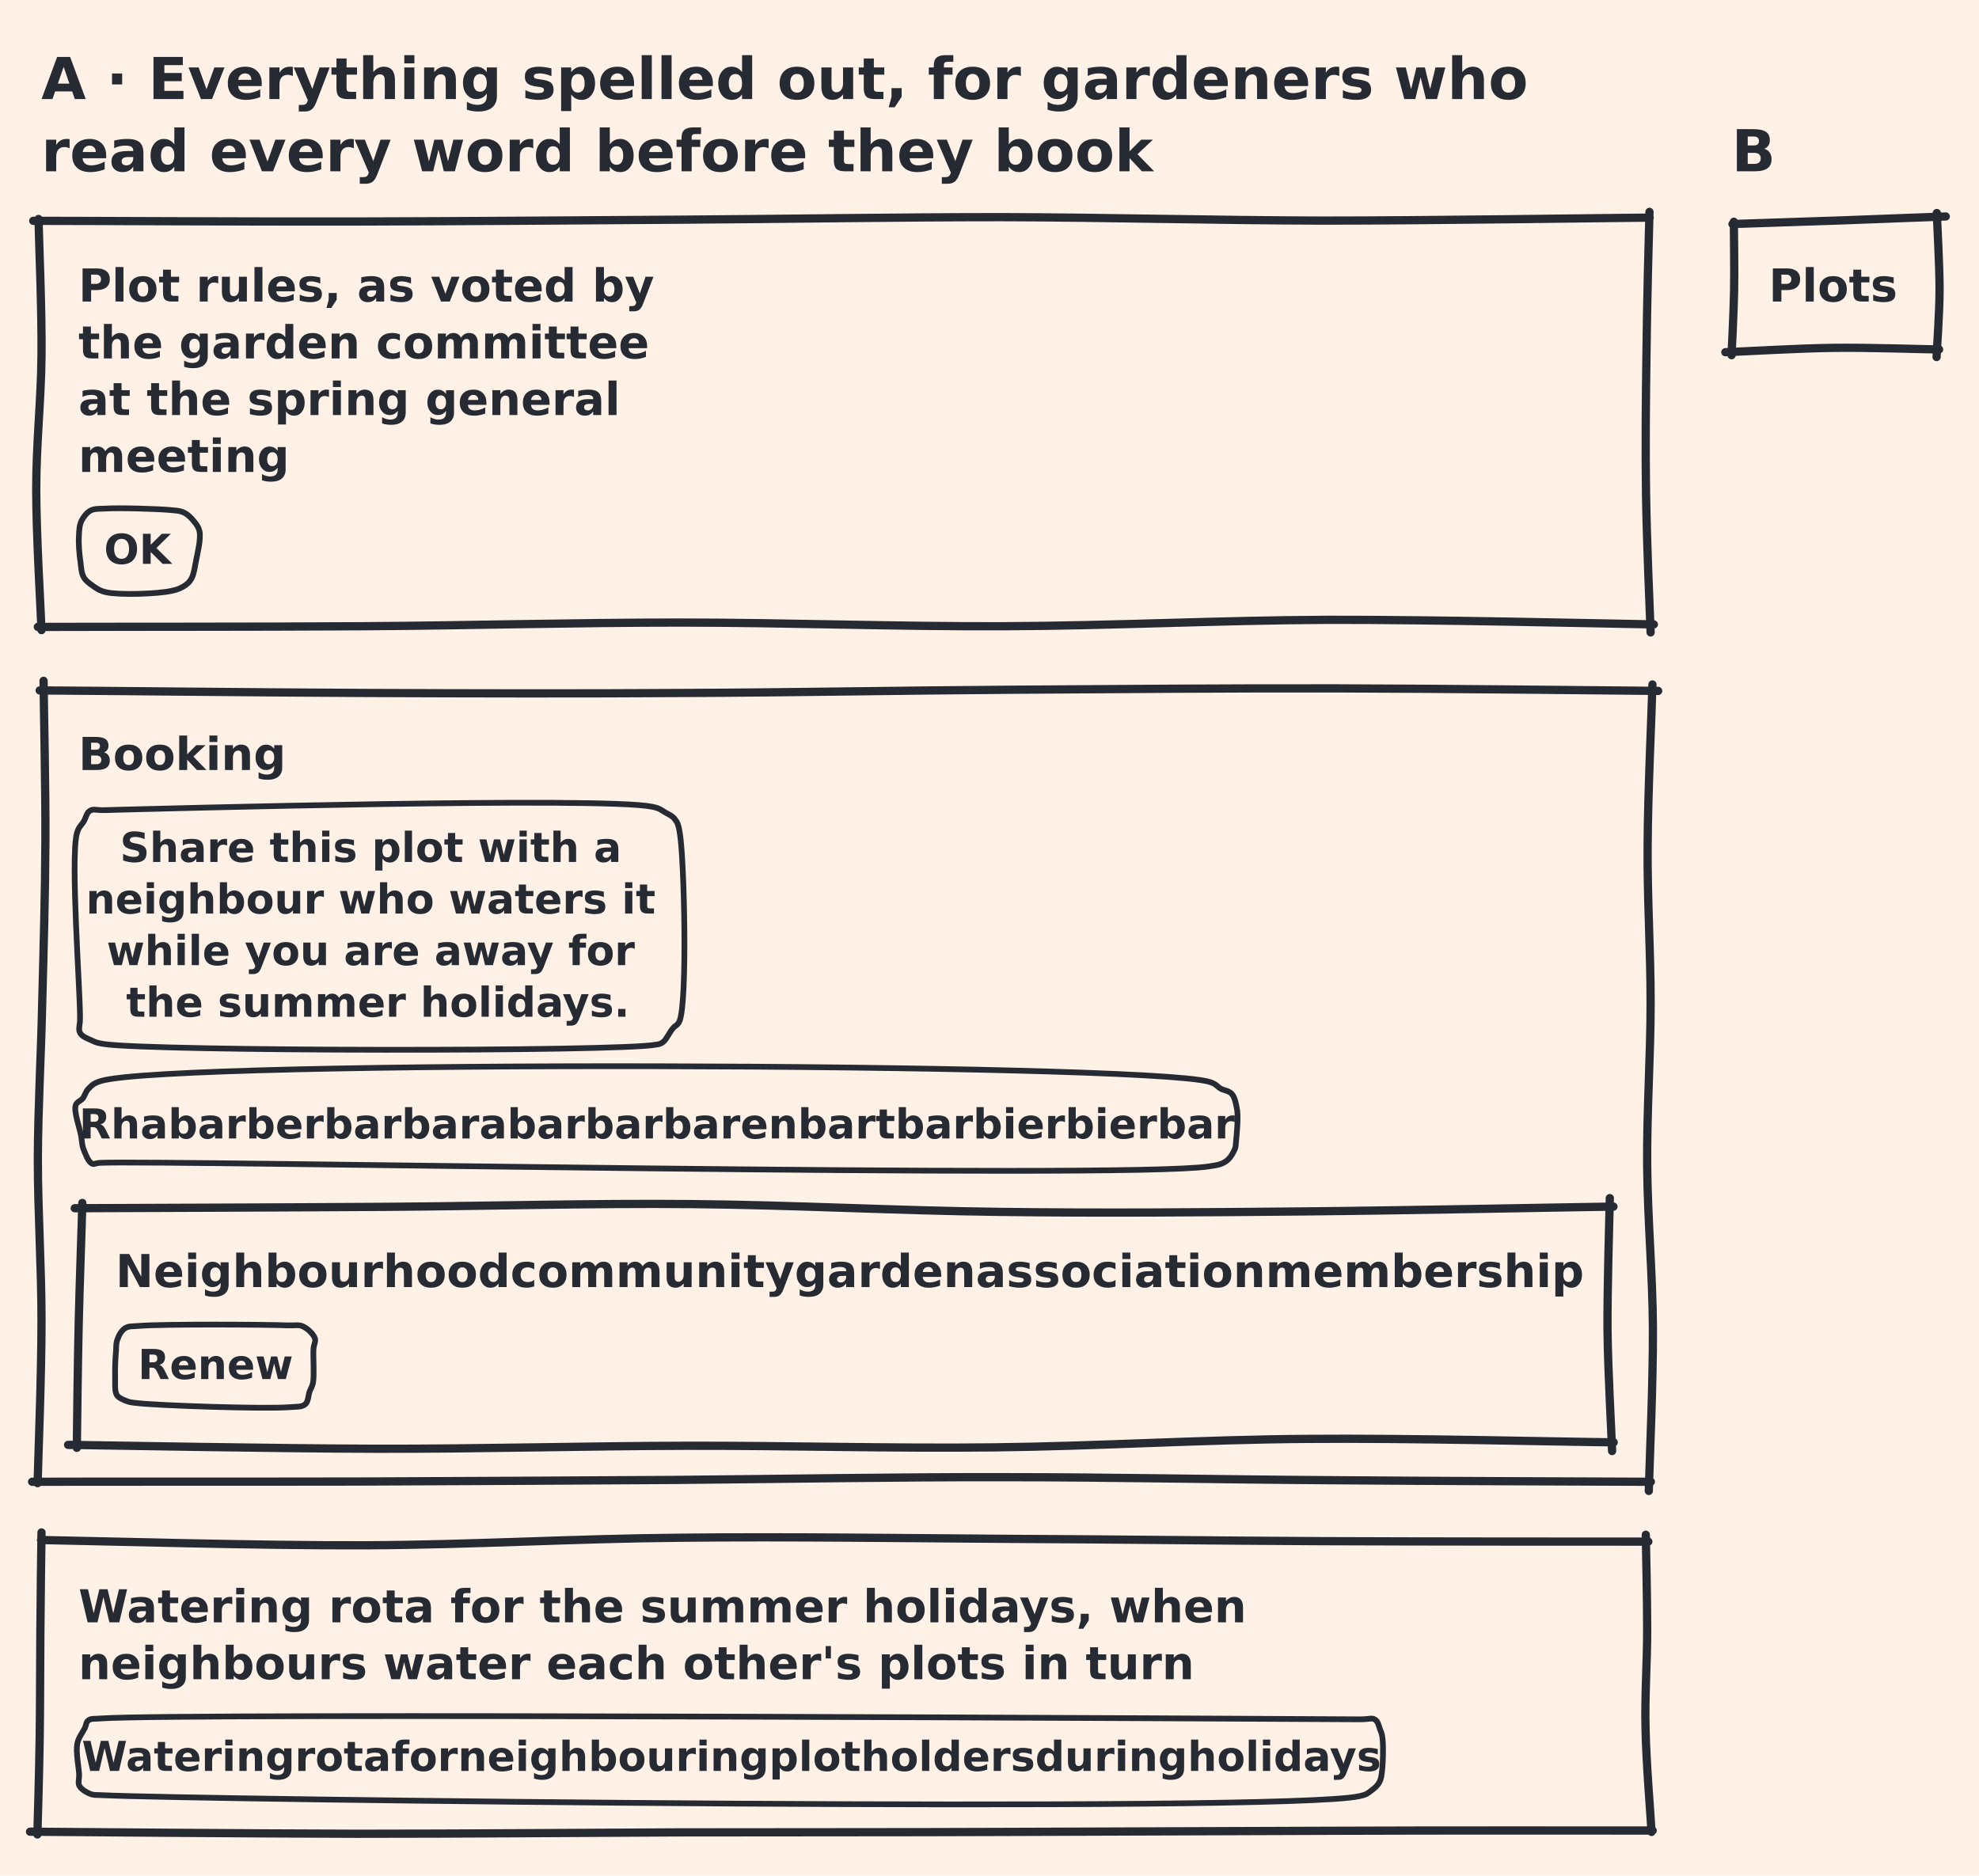
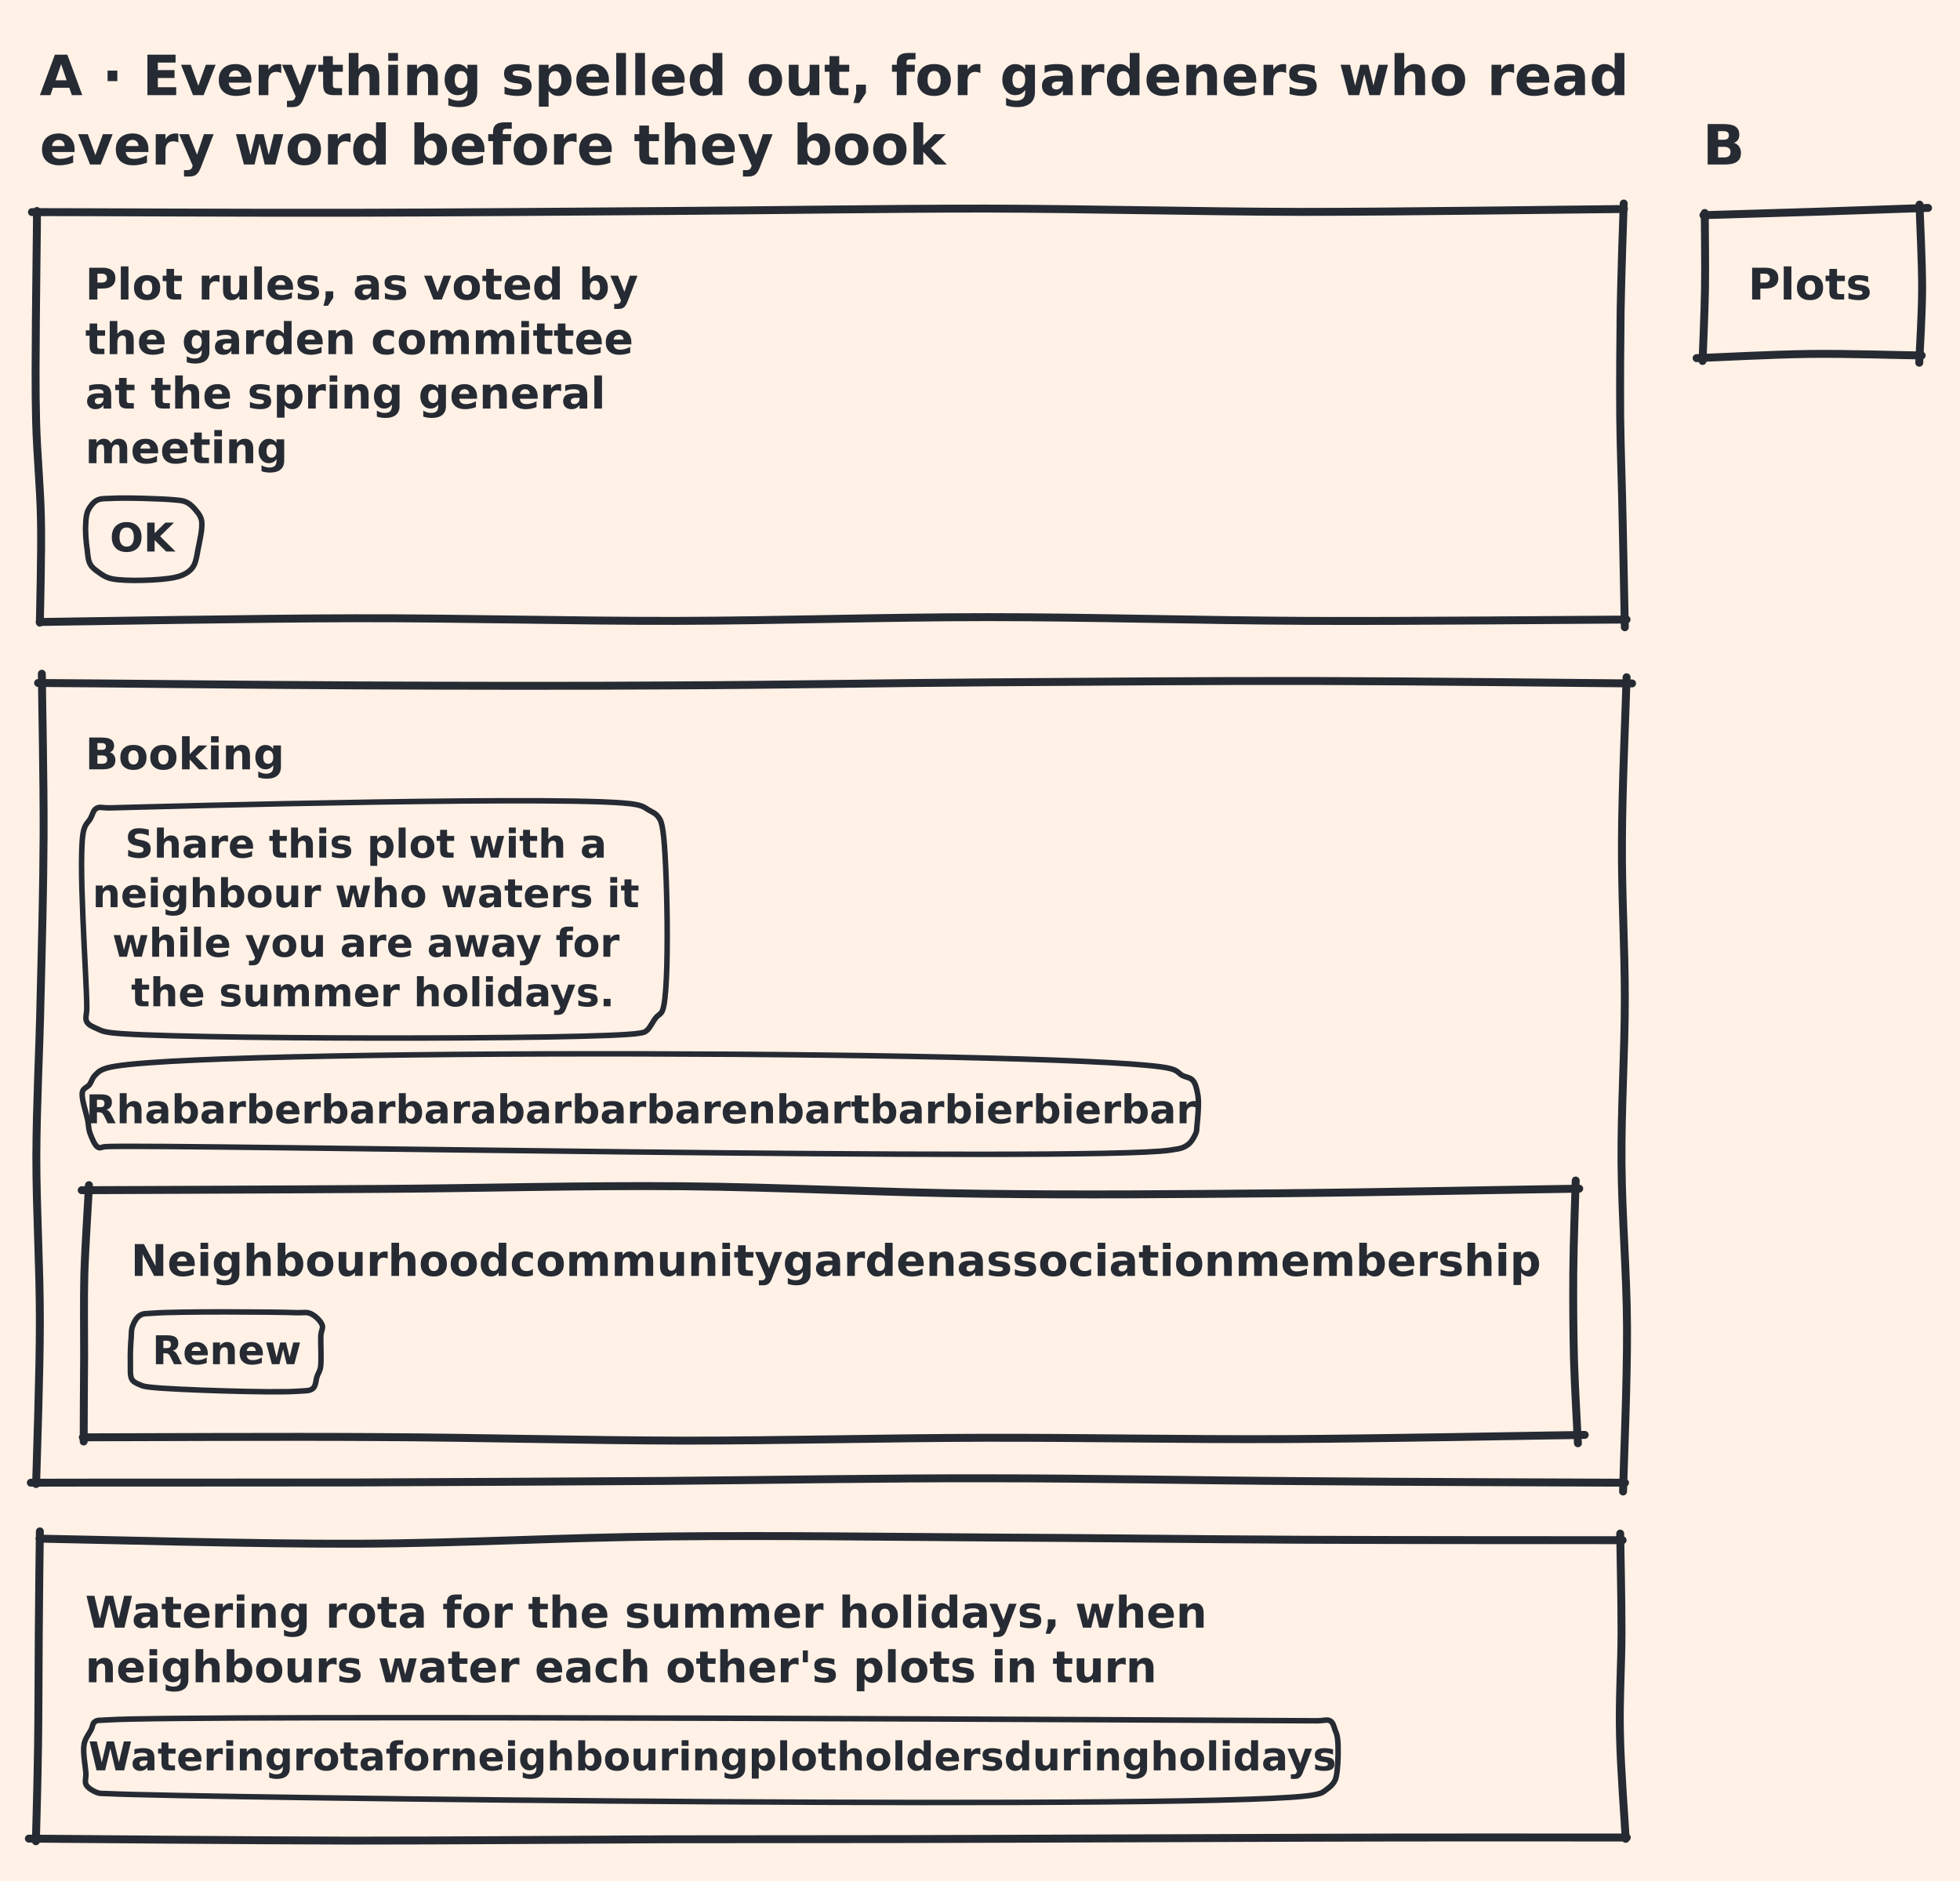
- <svg xmlns="http://www.w3.org/2000/svg" viewBox="-18.0 -96.0 863.0 818.0" width="863.0" height="818.0" role="img">
-   <rect x="-18.0" y="-96.0" width="863.0" height="818.0" fill="#fff1e5" />
+ <svg xmlns="http://www.w3.org/2000/svg" viewBox="-18.0 -96.0 890.0 854.0" width="890.0" height="854.0" role="img">
+   <rect x="-18.0" y="-96.0" width="890.0" height="854.0" fill="#fff1e5" />
  <g class="variant">
    <g class="place">
-       <path d="M-3.5,0.3 C20.1,0.3 90.8,0.7 137.8,0.6 C184.9,0.5 232.1,0.1 279.0,-0.2 C325.8,-0.5 372.1,-1.3 418.8,-1.3 C465.4,-1.2 511.6,0.1 558.7,0.2 C605.8,0.2 677.6,-0.9 701.4,-1.1 M701.3,-3.6 C701.0,6.6 700.2,37.3 700.0,57.8 C699.7,78.3 699.5,99.1 699.8,119.4 C700.1,139.8 701.4,169.7 701.8,179.8 M703.2,176.3 C679.5,175.9 608.1,174.2 560.9,174.3 C513.7,174.5 467.2,176.9 420.1,177.1 C373.1,177.3 325.3,175.5 278.6,175.5 C232.0,175.5 187.0,176.8 140.3,177.1 C93.6,177.4 22.2,177.3 -1.5,177.4 M0.1,178.8 C-0.3,168.5 -2.2,137.2 -2.2,117.3 C-2.2,97.3 -0.1,78.8 0.1,59.2 C0.3,39.6 -1.0,9.5 -1.2,-0.5" fill="none" stroke="#262a33" stroke-width="3.6" stroke-linecap="round" stroke-linejoin="round" />
+       <path d="M-3.5,0.3 C20.7,0.3 93.2,0.7 141.4,0.6 C189.7,0.5 238.1,0.1 286.2,-0.2 C334.2,-0.5 381.7,-1.3 429.6,-1.3 C477.4,-1.2 524.8,0.1 573.1,0.2 C621.4,0.2 695.0,-0.9 719.4,-1.1 M719.3,-3.6 C719.0,4.4 718.2,28.6 717.9,44.7 C717.7,60.9 717.6,77.5 717.7,93.4 C717.9,109.2 718.5,124.1 718.8,140.0 C719.2,155.9 719.6,180.6 719.8,188.8 M720.6,185.3 C696.4,185.4 623.6,186.1 575.3,185.9 C527.0,185.7 478.3,184.2 430.6,184.2 C382.9,184.2 337.0,185.8 289.1,185.9 C241.2,186.0 191.5,184.6 143.3,184.7 C95.1,184.8 23.9,186.1 0.0,186.4 M0.1,186.7 C0.2,178.9 0.9,155.2 0.6,140.0 C0.3,124.7 -1.2,110.6 -1.6,95.4 C-2.0,80.2 -1.8,64.5 -1.7,48.5 C-1.6,32.6 -1.2,7.9 -1.2,-0.2" fill="none" stroke="#262a33" stroke-width="3.6" stroke-linecap="round" stroke-linejoin="round" />
    </g>
    <g class="affordance">
-       <path d="M16.4,137.9 C16.5,135.4 16.6,133.2 17.5,131.2 C18.4,129.4 19.8,127.6 21.4,126.7 C23.1,125.8 24.8,125.9 27.6,125.8 C33.8,125.4 51.5,125.9 57.1,126.5 C59.4,126.7 60.5,126.8 61.9,127.4 C63.3,128.0 64.5,129.0 65.6,130.2 C66.9,131.7 68.5,133.4 69.0,135.7 C69.7,139.1 68.1,145.3 67.4,149.0 C66.9,151.8 66.5,154.3 65.6,156.1 C64.9,157.4 64.2,158.2 63.0,159.1 C61.5,160.2 59.7,161.1 56.7,161.7 C50.8,163.0 34.4,163.6 28.4,162.3 C25.5,161.7 23.9,160.5 22.1,159.2 C20.7,158.2 19.3,157.2 18.5,155.7 C17.5,154.0 17.4,151.6 17.1,149.1 C16.6,145.9 16.2,141.2 16.4,137.9 Z" fill="none" stroke="#262a33" stroke-width="2.5" stroke-linecap="round" stroke-linejoin="round" />
+       <path d="M20.9,142.4 C21.0,139.9 21.1,137.7 22.0,135.7 C22.9,133.9 24.3,132.1 25.9,131.2 C27.6,130.3 29.3,130.4 32.1,130.3 C38.3,129.9 56.0,130.4 61.6,131.0 C63.9,131.2 65.0,131.3 66.4,131.9 C67.8,132.5 69.0,133.5 70.1,134.7 C71.4,136.2 73.0,137.9 73.5,140.2 C74.2,143.6 72.6,149.8 71.9,153.5 C71.4,156.3 71.0,158.8 70.1,160.6 C69.4,161.9 68.7,162.7 67.5,163.6 C66.0,164.7 64.2,165.6 61.2,166.2 C55.3,167.5 38.9,168.1 32.9,166.8 C30.0,166.2 28.4,165.0 26.6,163.7 C25.2,162.7 23.8,161.7 23.0,160.2 C22.0,158.5 21.9,156.1 21.6,153.6 C21.1,150.4 20.7,145.7 20.9,142.4 Z" fill="none" stroke="#262a33" stroke-width="2.5" stroke-linecap="round" stroke-linejoin="round" />
    </g>
    <g class="place">
-       <path d="M-0.7,205.1 C23.0,205.2 94.1,206.0 141.1,206.2 C188.2,206.4 234.8,206.5 281.6,206.2 C328.4,206.0 374.7,205.1 422.0,204.8 C469.3,204.5 518.0,204.1 565.2,204.2 C612.4,204.3 681.8,205.1 705.1,205.3 M702.6,202.5 C702.3,214.2 700.6,249.6 700.5,272.7 C700.3,295.9 701.8,318.1 701.8,341.4 C701.8,364.7 700.1,388.7 700.3,412.4 C700.5,436.0 702.7,459.9 702.8,483.5 C702.9,507.2 701.3,542.4 701.0,554.2 M701.9,550.2 C678.2,550.1 607.1,549.9 560.1,549.5 C513.1,549.2 467.2,548.2 419.9,548.2 C372.6,548.1 323.2,549.0 276.2,549.4 C229.2,549.7 184.5,549.9 137.8,550.1 C91.1,550.2 19.6,550.1 -4.0,550.2 M-1.6,550.8 C-1.3,539.0 0.1,503.5 0.1,480.0 C0.1,456.4 -1.5,432.5 -1.5,409.4 C-1.4,386.4 -0.1,364.8 0.4,341.7 C1.0,318.5 1.7,294.1 1.8,270.6 C1.9,247.2 1.1,212.5 1.0,200.9" fill="none" stroke="#262a33" stroke-width="3.6" stroke-linecap="round" stroke-linejoin="round" />
+       <path d="M-0.7,214.1 C23.6,214.2 96.5,215.0 144.7,215.2 C193.0,215.4 240.8,215.5 288.8,215.2 C336.8,215.0 384.3,214.1 432.8,213.8 C481.3,213.5 531.2,213.1 579.6,213.2 C628.0,213.3 699.2,214.1 723.1,214.3 M720.6,211.5 C720.3,223.8 718.6,261.0 718.5,285.3 C718.3,309.7 719.8,333.1 719.8,357.6 C719.8,382.1 718.1,407.3 718.3,432.2 C718.5,457.0 720.7,482.1 720.8,506.9 C720.9,531.8 719.3,568.8 719.0,581.2 M719.9,577.2 C695.6,577.1 622.7,576.9 574.5,576.5 C526.3,576.2 479.2,575.2 430.7,575.2 C382.2,575.1 331.6,576.0 283.4,576.4 C235.2,576.7 189.3,576.9 141.4,577.1 C93.5,577.2 20.2,577.1 -4.0,577.2 M-1.6,577.8 C-1.3,565.4 0.1,528.1 0.1,503.4 C0.1,478.6 -1.5,453.5 -1.5,429.2 C-1.4,405.0 -0.1,382.2 0.4,357.9 C1.0,333.5 1.7,307.9 1.8,283.2 C1.9,258.6 1.1,222.1 1.0,209.9" fill="none" stroke="#262a33" stroke-width="3.6" stroke-linecap="round" stroke-linejoin="round" />
    </g>
    <g class="affordance">
-       <path d="M15.5,267.5 C16.3,264.5 17.6,263.8 18.6,262.1 C19.5,260.5 19.8,258.4 21.2,257.6 C22.7,256.6 23.9,257.4 27.6,257.3 C50.1,256.7 245.0,251.4 266.3,255.8 C269.8,256.5 270.4,257.3 272.1,258.3 C273.7,259.2 275.4,259.9 276.4,261.4 C277.6,262.9 278.0,264.3 278.5,267.6 C280.4,279.3 281.8,340.1 278.4,349.1 C277.6,351.2 276.4,351.2 275.4,352.5 C274.0,354.1 272.7,357.2 271.2,358.4 C270.1,359.2 269.9,359.3 267.9,359.6 C251.3,362.7 48.5,362.5 27.3,359.3 C24.0,358.8 23.4,358.4 21.7,357.6 C19.9,356.8 17.7,356.0 16.9,354.4 C16.0,352.7 17.0,351.1 16.9,347.5 C16.9,335.4 12.7,278.4 15.5,267.5 Z" fill="none" stroke="#262a33" stroke-width="2.5" stroke-linecap="round" stroke-linejoin="round" />
+       <path d="M20.0,281.0 C20.8,278.0 22.1,277.3 23.1,275.6 C24.0,274.0 24.3,271.9 25.7,271.1 C27.2,270.1 28.4,270.9 32.1,270.8 C54.6,270.2 249.5,264.9 270.8,269.3 C274.3,270.0 274.9,270.8 276.6,271.8 C278.2,272.7 279.9,273.4 280.9,274.9 C282.1,276.4 282.5,277.8 283.0,281.1 C284.9,292.8 286.3,353.6 282.9,362.6 C282.1,364.7 280.9,364.7 279.9,366.0 C278.5,367.6 277.2,370.7 275.7,371.9 C274.6,372.7 274.4,372.8 272.4,373.1 C255.8,376.2 53.0,376.0 31.8,372.8 C28.5,372.3 27.9,371.9 26.2,371.1 C24.4,370.3 22.2,369.5 21.4,367.9 C20.5,366.2 21.5,364.6 21.4,361.0 C21.4,348.9 17.2,291.9 20.0,281.0 Z" fill="none" stroke="#262a33" stroke-width="2.5" stroke-linecap="round" stroke-linejoin="round" />
    </g>
    <g class="affordance">
-       <path d="M15.0,386.0 C15.5,384.5 17.2,384.1 18.1,383.0 C19.0,381.8 19.3,380.2 20.4,379.0 C21.8,377.6 22.4,376.5 26.1,375.4 C57.4,366.1 478.4,367.5 509.0,375.7 C512.5,376.6 512.7,377.9 514.4,378.8 C516.0,379.6 517.9,379.7 519.1,381.0 C520.5,382.5 521.0,385.3 521.5,388.1 C522.0,391.9 521.3,398.9 521.0,401.9 C520.9,403.5 520.9,404.2 520.4,405.3 C519.7,406.9 518.5,409.1 516.8,410.3 C514.8,411.7 513.7,412.0 508.9,412.7 C472.6,418.2 51.9,409.9 25.8,411.1 C23.5,411.2 23.1,412.0 22.0,411.4 C20.5,410.6 19.2,407.2 18.4,405.1 C17.7,403.2 17.8,401.8 17.4,399.5 C16.8,396.0 14.1,388.8 15.0,386.0 Z" fill="none" stroke="#262a33" stroke-width="2.5" stroke-linecap="round" stroke-linejoin="round" />
+       <path d="M19.5,399.5 C20.0,398.0 21.7,397.6 22.6,396.5 C23.5,395.3 23.8,393.7 24.9,392.5 C26.3,391.1 26.9,390.0 30.6,388.9 C61.9,379.6 482.9,381.0 513.5,389.2 C517.0,390.1 517.2,391.4 518.9,392.3 C520.5,393.1 522.4,393.2 523.6,394.5 C525.0,396.0 525.5,398.8 526.0,401.6 C526.5,405.4 525.8,412.4 525.5,415.4 C525.4,417.0 525.4,417.7 524.9,418.8 C524.2,420.4 523.0,422.6 521.3,423.8 C519.3,425.2 518.2,425.5 513.4,426.2 C477.1,431.7 56.4,423.4 30.3,424.6 C28.0,424.7 27.6,425.5 26.5,424.9 C25.0,424.1 23.7,420.7 22.9,418.6 C22.2,416.7 22.3,415.3 21.9,413.0 C21.3,409.5 18.6,402.3 19.5,399.5 Z" fill="none" stroke="#262a33" stroke-width="2.5" stroke-linecap="round" stroke-linejoin="round" />
    </g>
    <g class="place">
-       <path d="M14.6,430.9 C37.2,430.8 105.4,430.6 150.2,430.3 C195.1,430.0 239.0,428.7 283.7,429.1 C328.3,429.5 373.6,432.0 418.1,432.5 C462.6,433.1 506.1,432.7 550.7,432.3 C595.3,431.9 663.1,430.5 685.6,430.2 M684.0,426.5 C683.8,436.1 682.9,465.3 683.0,483.7 C683.2,502.1 684.7,528.0 685.0,536.8 M685.7,533.0 C663.4,532.8 596.8,531.1 551.8,531.5 C506.7,531.8 460.4,534.7 415.3,535.2 C370.2,535.7 325.9,534.4 281.1,534.5 C236.3,534.6 191.4,535.9 146.5,535.8 C101.6,535.7 34.2,534.4 11.7,534.1 M15.5,535.4 C15.6,526.5 15.9,499.8 16.3,482.0 C16.7,464.2 17.7,437.5 17.9,428.6" fill="none" stroke="#262a33" stroke-width="3.6" stroke-linecap="round" stroke-linejoin="round" />
+       <path d="M19.1,444.4 C42.0,444.3 111.1,444.1 156.5,443.8 C202.0,443.5 246.5,442.2 291.8,442.6 C337.0,443.0 382.9,445.5 428.0,446.0 C473.1,446.6 517.2,446.2 562.4,445.8 C607.6,445.4 676.3,444.0 699.1,443.7 M697.5,440.0 C697.3,447.0 696.5,468.3 696.4,481.8 C696.3,495.3 696.4,508.1 696.7,521.0 C697.1,534.0 698.2,552.9 698.5,559.3 M701.6,555.5 C678.7,555.8 609.8,557.2 564.3,557.4 C518.8,557.6 473.9,556.7 428.5,556.8 C383.2,556.9 337.9,558.1 292.3,558.1 C246.7,558.0 200.5,556.7 155.1,556.5 C109.6,556.2 42.2,556.6 19.6,556.6 M20.0,558.5 C20.0,551.9 20.1,531.7 20.2,519.0 C20.2,506.3 20.0,495.1 20.3,482.3 C20.7,469.5 22.1,448.8 22.4,442.1" fill="none" stroke="#262a33" stroke-width="3.6" stroke-linecap="round" stroke-linejoin="round" />
    </g>
    <g class="affordance">
-       <path d="M32.6,493.0 C32.7,491.0 32.6,489.5 33.3,487.9 C33.9,486.2 35.0,484.2 36.6,483.2 C38.2,482.2 39.7,482.5 43.0,482.2 C53.3,481.4 97.3,481.6 107.6,482.0 C110.9,482.1 112.1,481.6 114.0,482.4 C116.1,483.3 118.6,485.7 119.3,487.6 C119.8,489.0 118.9,490.2 118.7,492.2 C118.5,495.8 119.1,503.8 118.5,507.1 C118.1,508.8 117.5,509.5 117.0,510.9 C116.4,512.5 116.5,515.2 115.1,516.4 C113.6,517.7 111.5,517.4 107.8,517.7 C96.8,518.5 51.5,517.0 41.9,515.9 C39.2,515.6 38.2,515.5 36.7,514.8 C35.3,514.2 33.7,513.6 32.9,512.3 C31.9,510.5 32.3,507.4 32.2,504.5 C32.1,501.1 32.3,496.1 32.6,493.0 Z" fill="none" stroke="#262a33" stroke-width="2.5" stroke-linecap="round" stroke-linejoin="round" />
+       <path d="M41.6,511.0 C41.7,509.0 41.6,507.5 42.3,505.9 C42.9,504.2 44.0,502.2 45.6,501.2 C47.2,500.2 48.7,500.5 52.0,500.2 C62.3,499.4 106.3,499.6 116.6,500.0 C119.9,500.1 121.1,499.6 123.0,500.4 C125.1,501.3 127.6,503.7 128.3,505.6 C128.8,507.0 127.9,508.2 127.7,510.2 C127.5,513.8 128.1,521.8 127.5,525.1 C127.1,526.8 126.5,527.5 126.0,528.9 C125.4,530.5 125.5,533.2 124.1,534.4 C122.6,535.7 120.5,535.4 116.8,535.7 C105.8,536.5 60.5,535.0 50.9,533.9 C48.2,533.6 47.2,533.5 45.7,532.8 C44.3,532.2 42.7,531.6 41.9,530.3 C40.9,528.5 41.3,525.4 41.2,522.5 C41.1,519.1 41.3,514.1 41.6,511.0 Z" fill="none" stroke="#262a33" stroke-width="2.5" stroke-linecap="round" stroke-linejoin="round" />
    </g>
    <g class="place">
-       <path d="M-0.1,575.6 C23.5,576.0 95.1,578.1 141.5,577.9 C188.0,577.7 231.9,575.0 278.7,574.6 C325.5,574.1 375.9,574.8 422.6,575.1 C469.2,575.3 512.1,575.9 558.5,576.1 C604.9,576.3 677.1,576.3 700.8,576.3 M699.7,573.3 C699.8,580.2 700.3,600.7 700.3,614.9 C700.3,629.1 699.2,643.8 699.6,658.4 C699.9,673.1 701.8,695.5 702.2,702.9 M702.7,702.3 C679.4,702.3 609.5,702.2 562.5,702.4 C515.6,702.5 468.3,702.8 420.8,702.9 C373.4,703.1 325.0,703.0 277.8,703.1 C230.6,703.3 184.7,703.7 137.6,703.7 C90.5,703.6 18.8,703.0 -4.9,702.8 M-1.7,704.0 C-1.5,697.1 -0.9,676.9 -0.7,662.2 C-0.5,647.6 -0.5,631.1 -0.4,616.1 C-0.3,601.1 0.0,579.6 0.1,572.3" fill="none" stroke="#262a33" stroke-width="3.6" stroke-linecap="round" stroke-linejoin="round" />
+       <path d="M-0.1,602.6 C24.1,603.0 97.5,605.1 145.1,604.9 C192.8,604.7 237.9,602.0 285.9,601.6 C333.9,601.1 385.5,601.8 433.4,602.1 C481.2,602.3 525.3,602.9 572.9,603.1 C620.5,603.3 694.5,603.3 718.8,603.3 M717.7,600.3 C717.8,607.7 718.3,629.7 718.3,644.9 C718.3,660.1 717.2,675.8 717.6,691.4 C717.9,707.1 719.8,731.0 720.2,738.9 M720.7,738.3 C696.8,738.3 625.1,738.2 576.9,738.4 C528.8,738.5 480.3,738.8 431.6,738.9 C383.0,739.1 333.4,739.0 285.0,739.1 C236.6,739.3 189.5,739.7 141.2,739.7 C92.9,739.6 19.4,739.0 -4.9,738.8 M-1.7,740.0 C-1.5,732.6 -0.9,710.9 -0.7,695.2 C-0.5,679.6 -0.5,662.1 -0.4,646.1 C-0.3,630.1 0.0,607.1 0.1,599.3" fill="none" stroke="#262a33" stroke-width="3.6" stroke-linecap="round" stroke-linejoin="round" />
    </g>
    <g class="affordance">
-       <path d="M15.7,664.4 C16.2,661.7 18.1,659.5 19.0,657.6 C19.6,656.3 19.5,655.0 20.5,654.3 C21.7,653.3 22.8,653.7 26.4,653.4 C60.9,651.0 539.4,653.6 575.2,653.8 C579.0,653.8 580.2,653.0 581.6,653.9 C582.9,654.7 583.3,656.7 583.8,658.2 C584.4,659.5 584.7,660.5 584.9,662.3 C585.3,665.6 585.1,672.9 584.7,676.3 C584.4,678.4 584.3,679.8 583.5,681.2 C582.8,682.6 581.5,683.8 580.1,684.8 C578.6,685.9 578.2,686.6 574.8,687.3 C542.3,694.7 61.3,688.7 27.1,686.9 C23.6,686.7 23.1,687.0 21.3,686.3 C19.6,685.6 17.4,684.3 16.6,682.8 C15.9,681.4 16.6,679.8 16.5,677.7 C16.3,674.3 15.0,668.0 15.7,664.4 Z" fill="none" stroke="#262a33" stroke-width="2.5" stroke-linecap="round" stroke-linejoin="round" />
+       <path d="M20.2,695.9 C20.7,693.2 22.6,691.0 23.5,689.1 C24.1,687.8 24.0,686.5 25.0,685.8 C26.2,684.8 27.3,685.2 30.9,684.9 C65.4,682.5 543.9,685.1 579.7,685.3 C583.5,685.3 584.7,684.5 586.1,685.4 C587.4,686.2 587.8,688.2 588.3,689.7 C588.9,691.0 589.2,692.0 589.4,693.8 C589.8,697.1 589.6,704.4 589.2,707.8 C588.9,709.9 588.8,711.3 588.0,712.7 C587.3,714.1 586.0,715.3 584.6,716.3 C583.1,717.4 582.7,718.1 579.3,718.8 C546.8,726.2 65.8,720.2 31.6,718.4 C28.1,718.2 27.6,718.5 25.8,717.8 C24.1,717.1 21.9,715.8 21.1,714.3 C20.4,712.9 21.1,711.3 21.0,709.2 C20.8,705.8 19.5,699.5 20.2,695.9 Z" fill="none" stroke="#262a33" stroke-width="2.5" stroke-linecap="round" stroke-linejoin="round" />
    </g>
  </g>
  <g class="variant">
    <g class="place">
-       <path d="M737.5,1.7 C745.5,1.4 770.0,0.6 785.5,0.1 C801.0,-0.5 823.0,-1.3 830.5,-1.6 M826.6,-3.1 C826.8,2.5 827.8,19.6 827.8,30.1 C827.8,40.5 826.7,54.7 826.5,59.7 M827.6,56.4 C819.9,56.3 797.0,55.5 781.4,55.7 C765.9,55.9 742.3,57.3 734.4,57.6 M737.1,58.9 C737.3,54.3 738.0,40.7 738.2,31.0 C738.4,21.3 738.1,5.7 738.1,0.7" fill="none" stroke="#262a33" stroke-width="3.6" stroke-linecap="round" stroke-linejoin="round" />
+       <path d="M755.5,1.7 C764.2,1.4 791.0,0.6 808.0,0.1 C825.0,-0.5 849.3,-1.3 857.5,-1.6 M853.6,-3.1 C853.8,3.2 854.8,22.6 854.8,34.6 C854.8,46.5 853.7,63.0 853.5,68.7 M854.6,65.4 C846.2,65.3 821.0,64.5 803.9,64.7 C786.9,64.9 761.0,66.3 752.4,66.6 M755.1,67.9 C755.3,62.5 756.0,46.7 756.2,35.5 C756.4,24.3 756.1,6.5 756.1,0.7" fill="none" stroke="#262a33" stroke-width="3.6" stroke-linecap="round" stroke-linejoin="round" />
    </g>
  </g>
  <g class="text">
    <text text-anchor="start" font-family="'Atkinson Hyperlegible Next', Avenir, 'Segoe UI', Seravek, Ubuntu, Calibri, 'DejaVu Sans', sans-serif" font-size="25.2" font-weight="700" fill="#262a33">
-       <tspan x="0.0" y="-52.8">A · Everything spelled out, for gardeners who</tspan>
-       <tspan x="0.0" y="-21.3">read every word before they book</tspan>
+       <tspan x="0.0" y="-52.8">A · Everything spelled out, for gardeners who read</tspan>
+       <tspan x="0.0" y="-21.3">every word before they book</tspan>
    </text>
    <text text-anchor="start" font-family="'Atkinson Hyperlegible Next', Avenir, 'Segoe UI', Seravek, Ubuntu, Calibri, 'DejaVu Sans', sans-serif" font-size="19.8" font-weight="700" fill="#262a33">
-       <tspan x="16.2" y="35.5">Plot rules, as voted by</tspan>
-       <tspan x="16.2" y="60.3">the garden committee</tspan>
-       <tspan x="16.2" y="85.0">at the spring general</tspan>
-       <tspan x="16.2" y="109.8">meeting</tspan>
+       <tspan x="20.7" y="40.0">Plot rules, as voted by</tspan>
+       <tspan x="20.7" y="64.8">the garden committee</tspan>
+       <tspan x="20.7" y="89.5">at the spring general</tspan>
+       <tspan x="20.7" y="114.3">meeting</tspan>
    </text>
    <text text-anchor="middle" font-family="'Atkinson Hyperlegible Next', Avenir, 'Segoe UI', Seravek, Ubuntu, Calibri, 'DejaVu Sans', sans-serif" font-size="18.0" font-weight="600" fill="#262a33">
-       <tspan x="42.0" y="149.9">OK</tspan>
+       <tspan x="46.5" y="154.4">OK</tspan>
    </text>
    <text text-anchor="start" font-family="'Atkinson Hyperlegible Next', Avenir, 'Segoe UI', Seravek, Ubuntu, Calibri, 'DejaVu Sans', sans-serif" font-size="19.8" font-weight="700" fill="#262a33">
-       <tspan x="16.2" y="239.8">Booking</tspan>
+       <tspan x="20.7" y="253.3">Booking</tspan>
    </text>
    <text text-anchor="middle" font-family="'Atkinson Hyperlegible Next', Avenir, 'Segoe UI', Seravek, Ubuntu, Calibri, 'DejaVu Sans', sans-serif" font-size="18.0" font-weight="600" fill="#262a33">
-       <tspan x="146.8" y="279.9">Share this plot with a</tspan>
-       <tspan x="146.8" y="302.4">neighbour who waters it</tspan>
-       <tspan x="146.8" y="324.9">while you are away for</tspan>
-       <tspan x="146.8" y="347.4">the summer holidays.</tspan>
+       <tspan x="151.3" y="293.4">Share this plot with a</tspan>
+       <tspan x="151.3" y="315.9">neighbour who waters it</tspan>
+       <tspan x="151.3" y="338.4">while you are away for</tspan>
+       <tspan x="151.3" y="360.9">the summer holidays.</tspan>
    </text>
    <text text-anchor="middle" font-family="'Atkinson Hyperlegible Next', Avenir, 'Segoe UI', Seravek, Ubuntu, Calibri, 'DejaVu Sans', sans-serif" font-size="18.0" font-weight="600" fill="#262a33">
-       <tspan x="268.5" y="400.5">Rhabarberbarbarabarbarbarenbartbarbierbierbar</tspan>
+       <tspan x="273.0" y="414.0">Rhabarberbarbarabarbarbarenbartbarbierbierbar</tspan>
    </text>
    <text text-anchor="start" font-family="'Atkinson Hyperlegible Next', Avenir, 'Segoe UI', Seravek, Ubuntu, Calibri, 'DejaVu Sans', sans-serif" font-size="19.8" font-weight="700" fill="#262a33">
-       <tspan x="32.4" y="465.3">Neighbourhoodcommunitygardenassociationmembership</tspan>
+       <tspan x="41.4" y="483.3">Neighbourhoodcommunitygardenassociationmembership</tspan>
    </text>
    <text text-anchor="middle" font-family="'Atkinson Hyperlegible Next', Avenir, 'Segoe UI', Seravek, Ubuntu, Calibri, 'DejaVu Sans', sans-serif" font-size="18.0" font-weight="600" fill="#262a33">
-       <tspan x="76.0" y="505.4">Renew</tspan>
+       <tspan x="85.0" y="523.4">Renew</tspan>
    </text>
    <text text-anchor="start" font-family="'Atkinson Hyperlegible Next', Avenir, 'Segoe UI', Seravek, Ubuntu, Calibri, 'DejaVu Sans', sans-serif" font-size="19.8" font-weight="700" fill="#262a33">
-       <tspan x="16.2" y="611.5">Watering rota for the summer holidays, when</tspan>
-       <tspan x="16.2" y="636.3">neighbours water each other's plots in turn</tspan>
+       <tspan x="20.7" y="643.0">Watering rota for the summer holidays, when</tspan>
+       <tspan x="20.7" y="667.8">neighbours water each other's plots in turn</tspan>
    </text>
    <text text-anchor="middle" font-family="'Atkinson Hyperlegible Next', Avenir, 'Segoe UI', Seravek, Ubuntu, Calibri, 'DejaVu Sans', sans-serif" font-size="18.0" font-weight="600" fill="#262a33">
-       <tspan x="301.0" y="676.3">Wateringrotaforneighbouringplotholdersduringholidays</tspan>
+       <tspan x="305.5" y="707.8">Wateringrotaforneighbouringplotholdersduringholidays</tspan>
    </text>
  </g>
  <g class="text">
    <text text-anchor="start" font-family="'Atkinson Hyperlegible Next', Avenir, 'Segoe UI', Seravek, Ubuntu, Calibri, 'DejaVu Sans', sans-serif" font-size="25.2" font-weight="700" fill="#262a33">
-       <tspan x="737.1" y="-21.3">B</tspan>
+       <tspan x="755.1" y="-21.3">B</tspan>
    </text>
    <text text-anchor="start" font-family="'Atkinson Hyperlegible Next', Avenir, 'Segoe UI', Seravek, Ubuntu, Calibri, 'DejaVu Sans', sans-serif" font-size="19.8" font-weight="700" fill="#262a33">
-       <tspan x="753.3" y="35.5">Plots</tspan>
+       <tspan x="775.8" y="40.0">Plots</tspan>
    </text>
  </g>
</svg>
